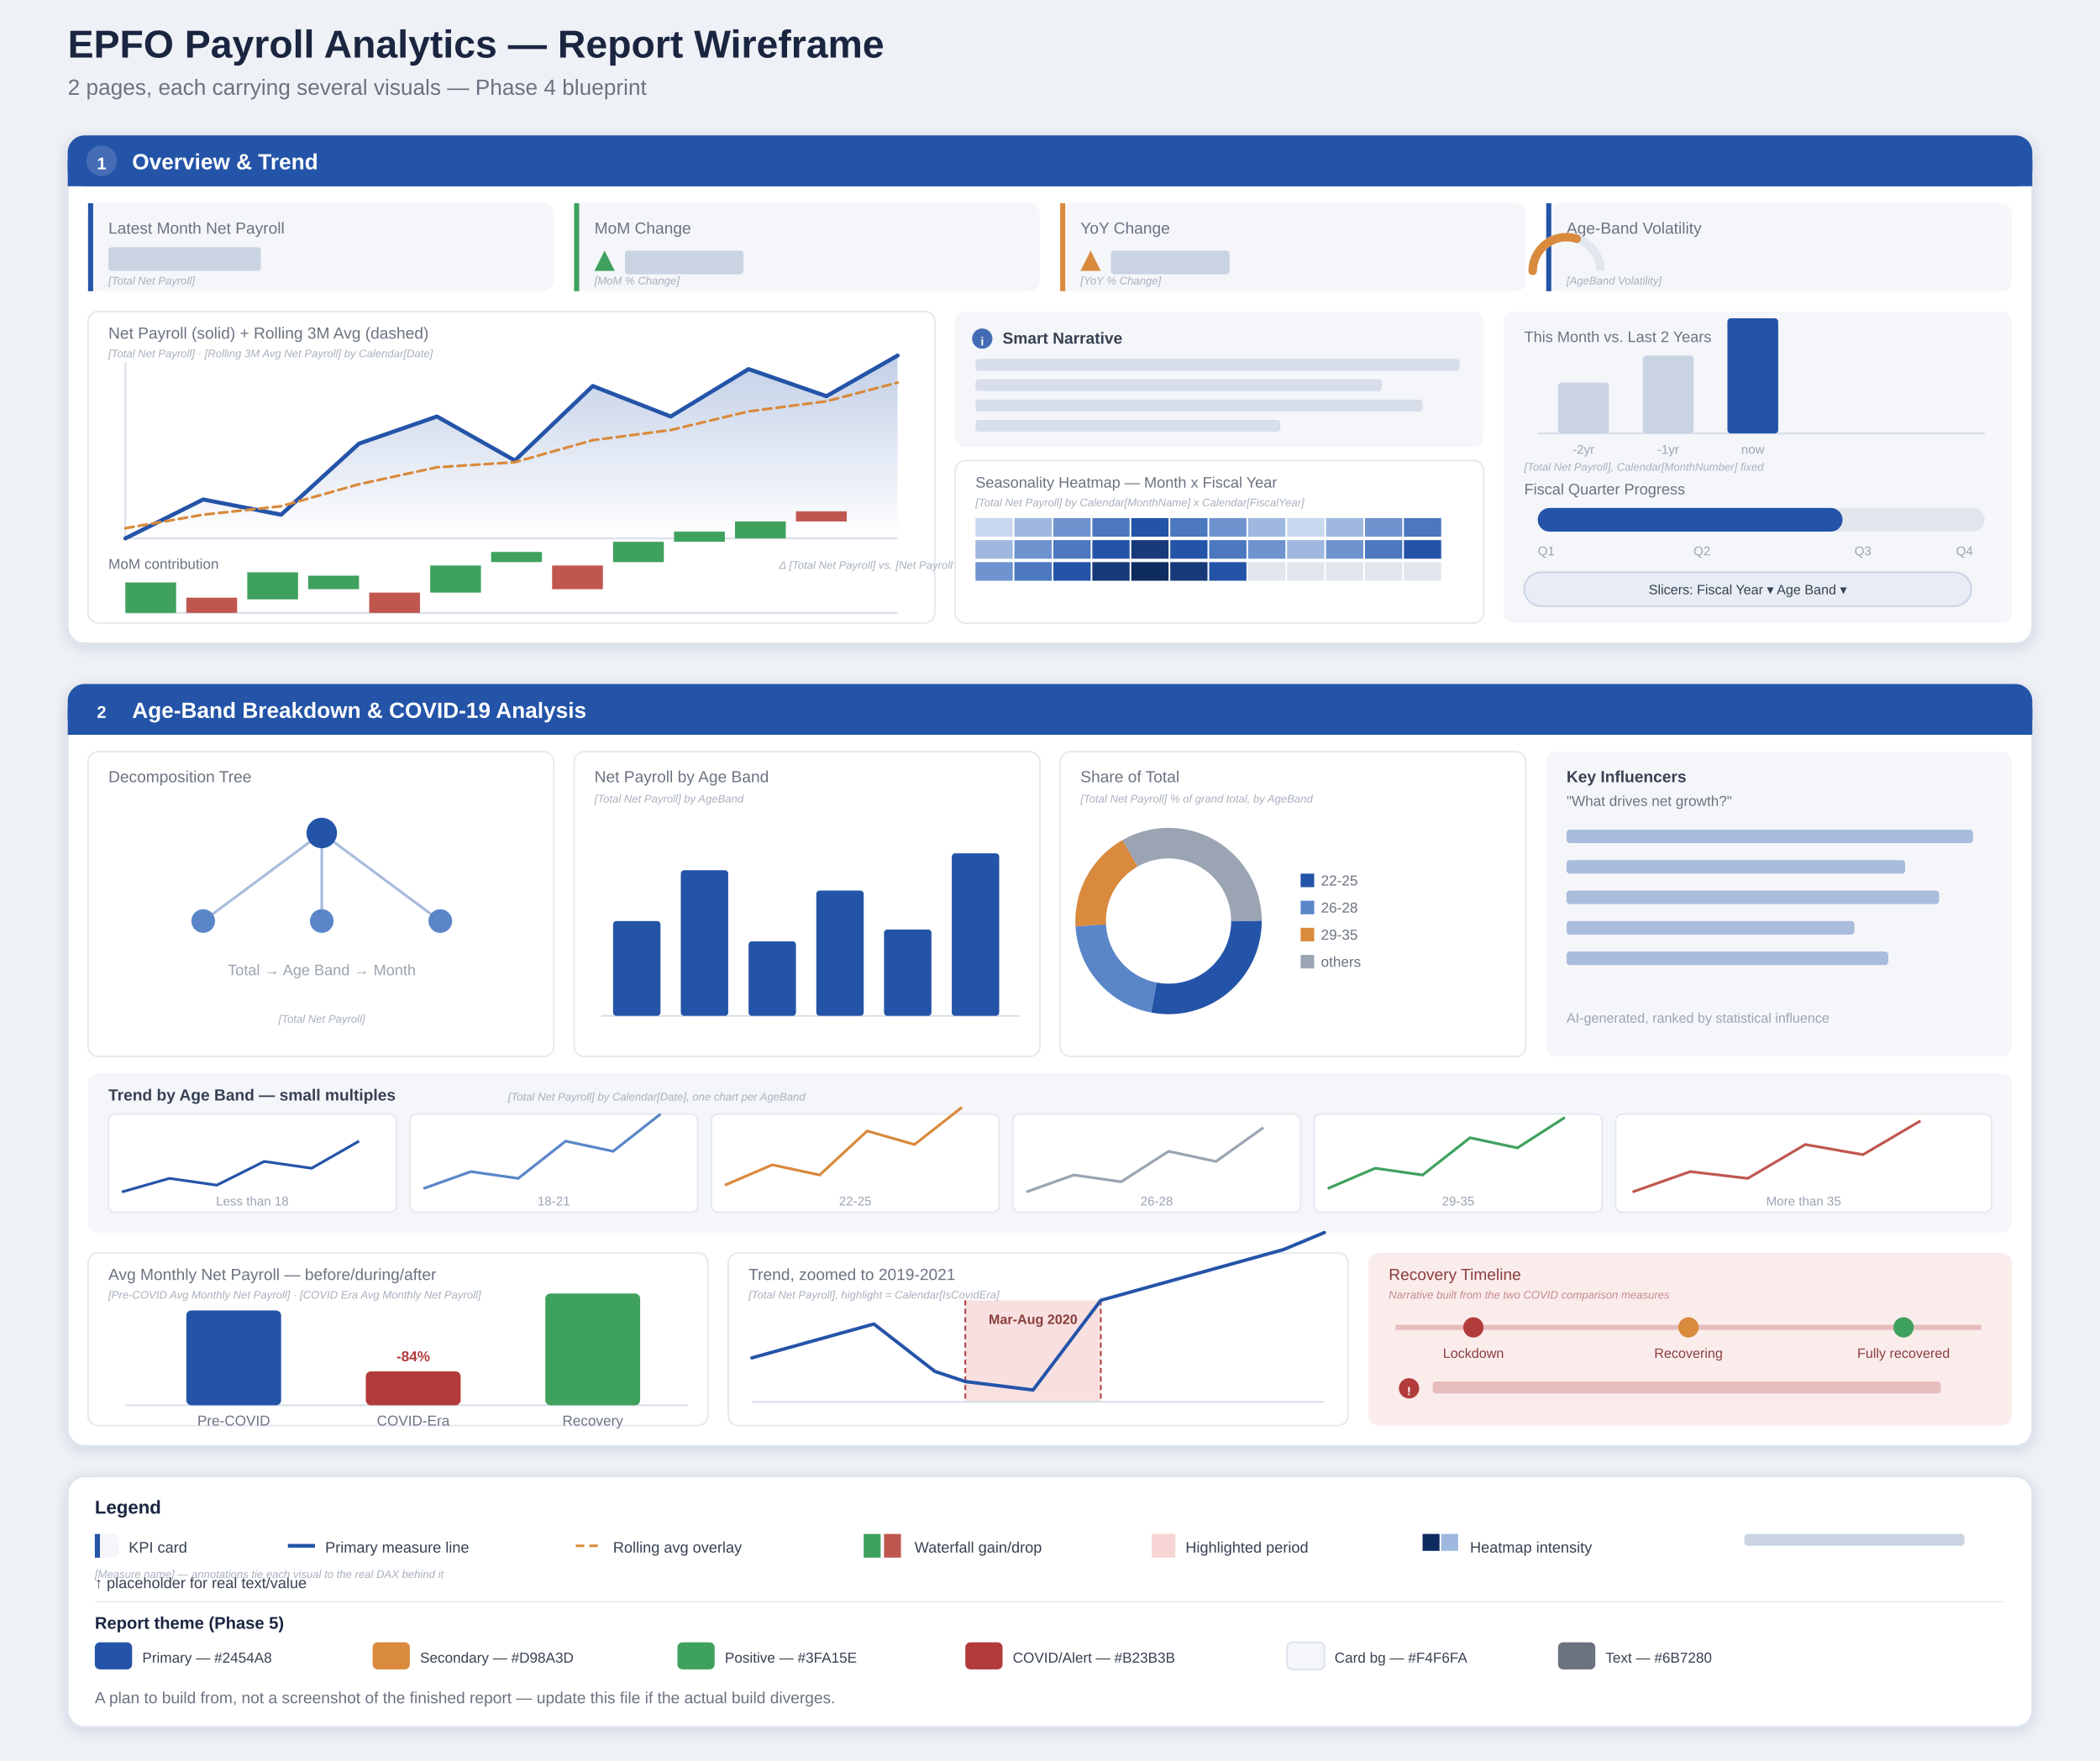
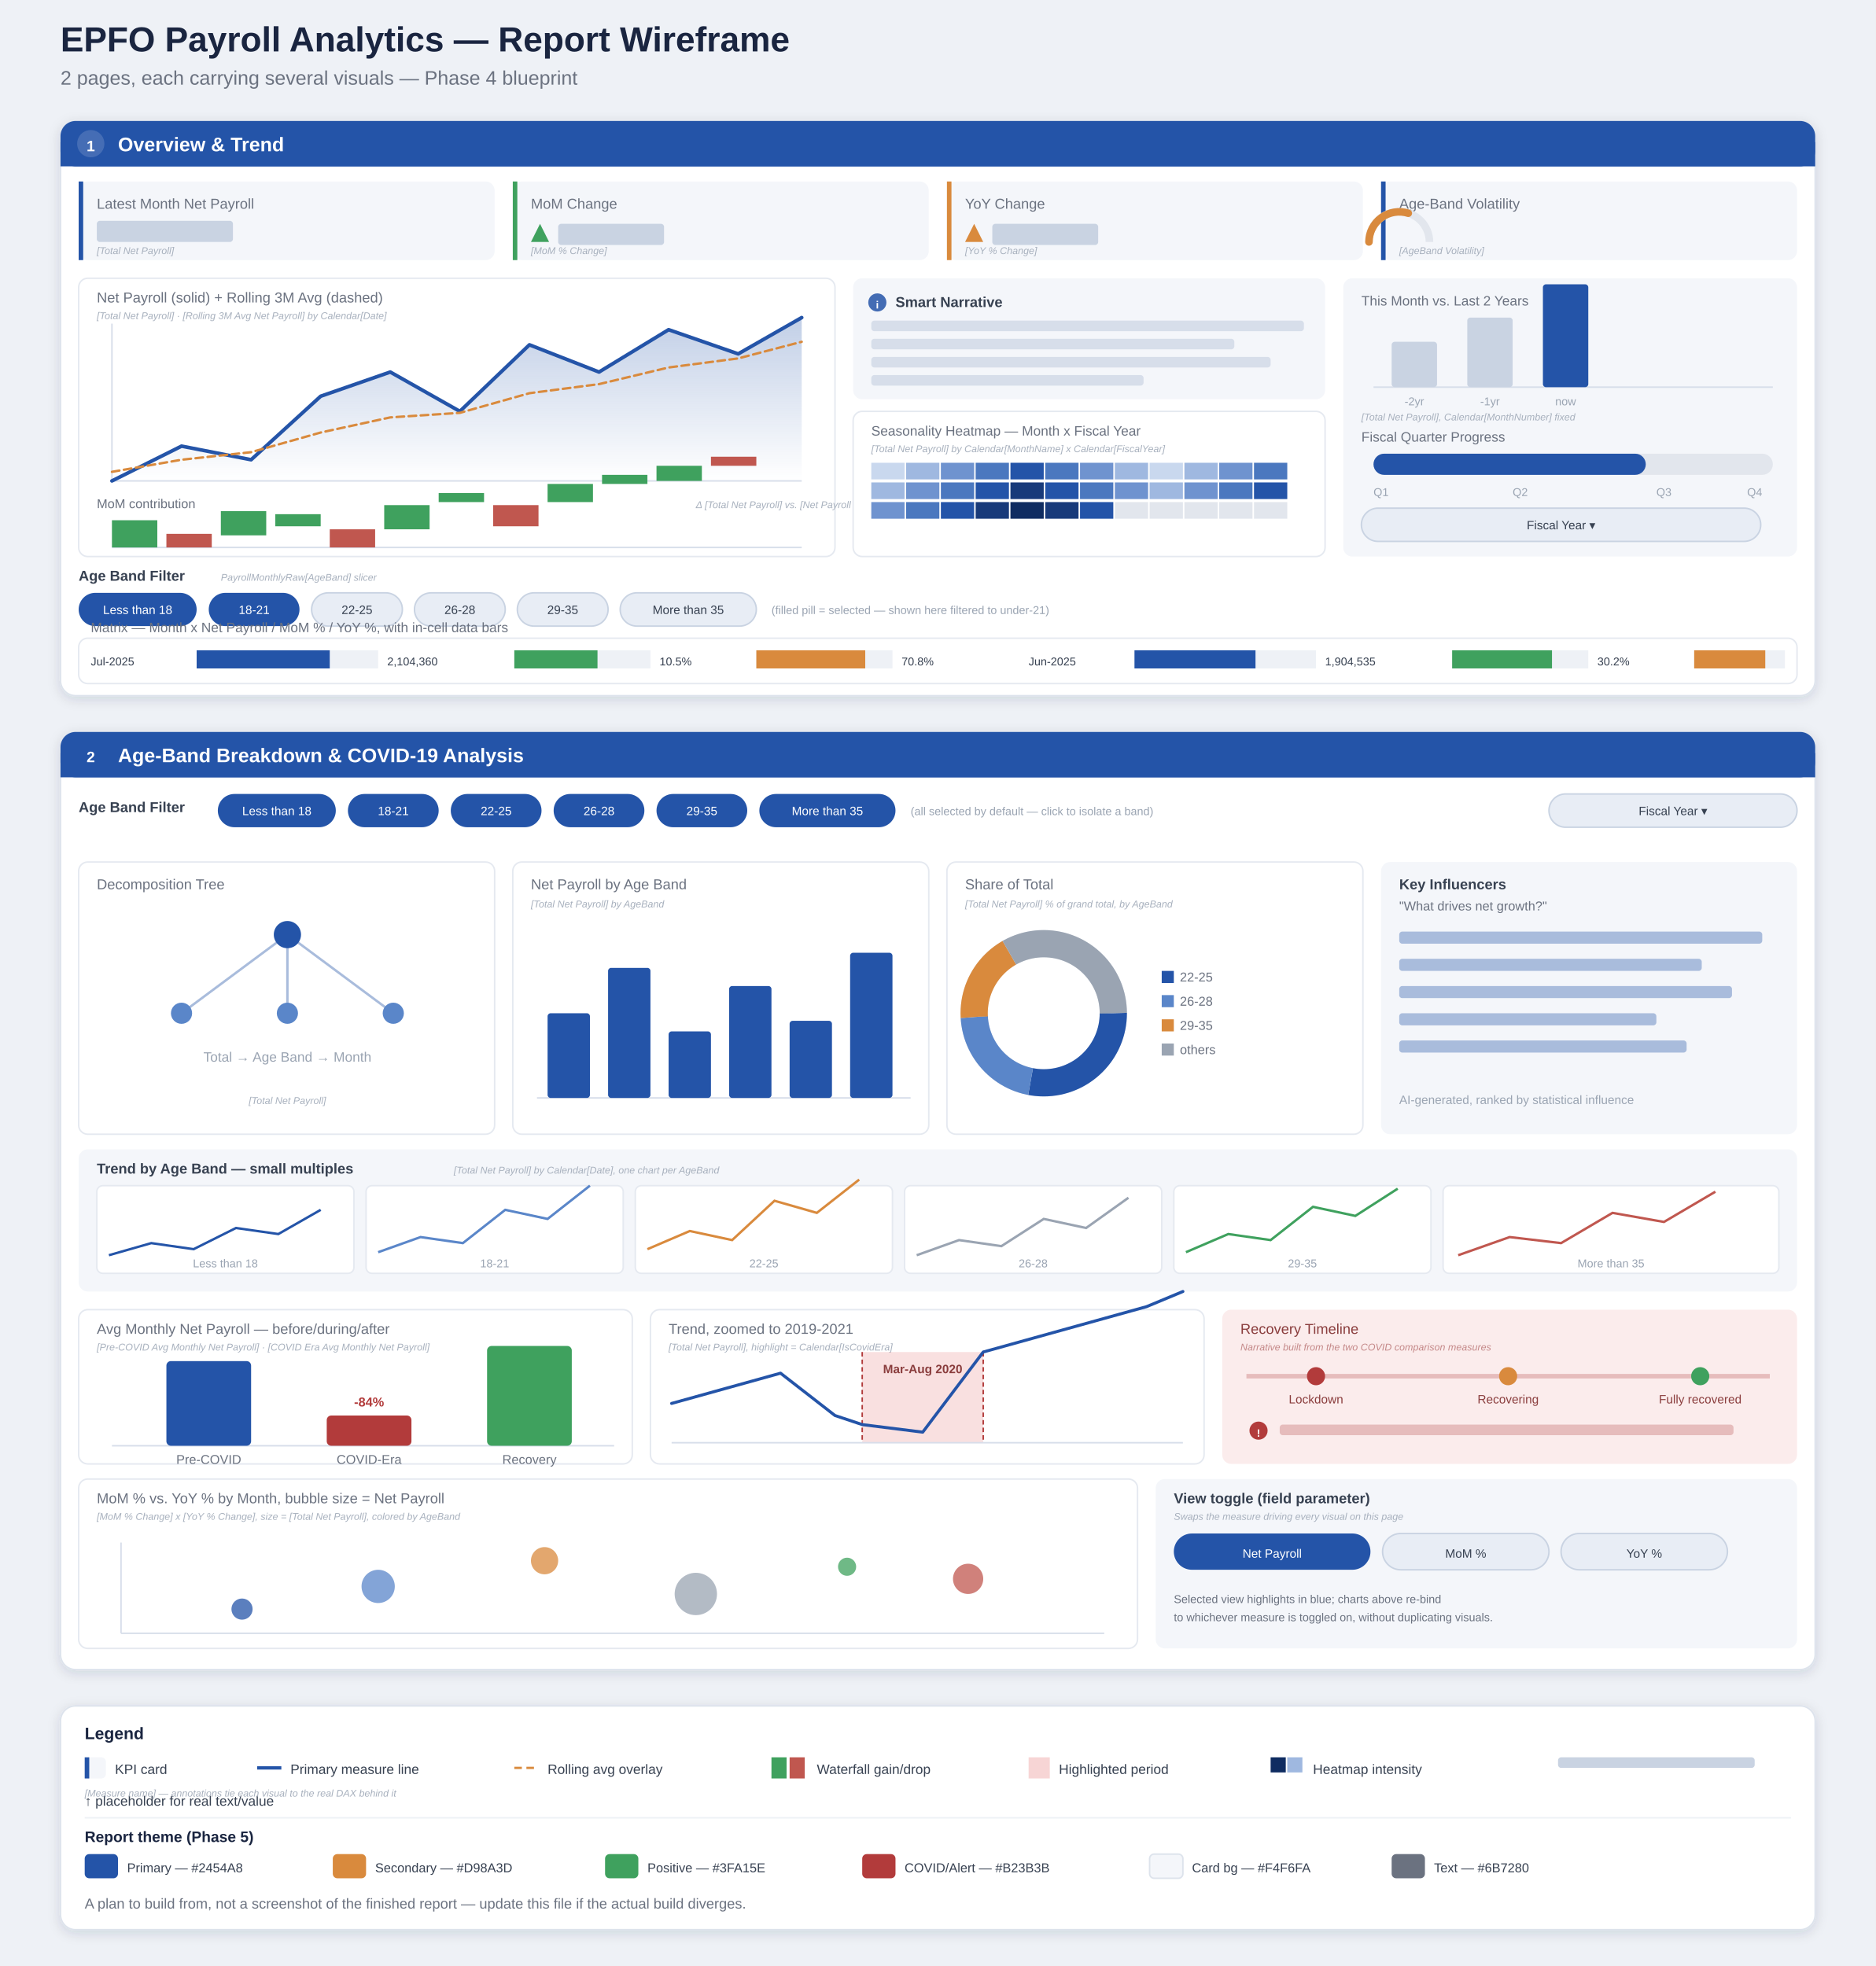
- <svg xmlns="http://www.w3.org/2000/svg" viewBox="0 0 1240 1040" font-family="Segoe UI, Arial, sans-serif">
+ <svg xmlns="http://www.w3.org/2000/svg" viewBox="0 0 1240 1300" font-family="Segoe UI, Arial, sans-serif">
  <defs>
    <filter id="cardShadow" x="-20%" y="-20%" width="140%" height="140%">
      <feDropShadow dx="0" dy="2" stdDeviation="4" flood-color="#1a2540" flood-opacity="0.14" />
    </filter>
    <linearGradient id="areaFill" x1="0" y1="0" x2="0" y2="1">
      <stop offset="0%" stop-color="#2454A8" stop-opacity="0.28" />
      <stop offset="100%" stop-color="#2454A8" stop-opacity="0" />
    </linearGradient>
  </defs>
-   <rect x="0" y="0" width="1240" height="1040" fill="#eef1f6" />
+   <rect x="0" y="0" width="1240" height="1300" fill="#eef1f6" />
  <text x="40" y="34" font-size="23" font-weight="700" fill="#1a2540">EPFO Payroll Analytics — Report Wireframe</text>
  <text x="40" y="56" font-size="13" fill="#6b7280">2 pages, each carrying several visuals — Phase 4 blueprint</text>
  <g transform="translate(40,80)">
-     <rect x="0" y="0" width="1160" height="300" rx="10" fill="#ffffff" stroke="#dde3ec" filter="url(#cardShadow)" />
+     <rect x="0" y="0" width="1160" height="380" rx="10" fill="#ffffff" stroke="#dde3ec" filter="url(#cardShadow)" />
    <rect x="0" y="0" width="1160" height="30" rx="10" fill="#2454A8" />
    <rect x="0" y="14" width="1160" height="16" fill="#2454A8" />
    <circle cx="20" cy="15" r="9" fill="#ffffff" opacity="0.15" />
    <text x="20" y="20" font-size="10" font-weight="700" fill="#ffffff" text-anchor="middle">1</text>
    <text x="38" y="20" font-size="13" font-weight="700" fill="#ffffff">Overview &amp; Trend</text>
    <rect x="12" y="40" width="275" height="52" rx="6" fill="#f4f6fa" />
    <rect x="12" y="40" width="3" height="52" fill="#2454A8" />
    <rect x="299" y="40" width="275" height="52" rx="6" fill="#f4f6fa" />
    <rect x="299" y="40" width="3" height="52" fill="#3fa15e" />
    <rect x="586" y="40" width="275" height="52" rx="6" fill="#f4f6fa" />
    <rect x="586" y="40" width="3" height="52" fill="#d98a3d" />
    <rect x="873" y="40" width="275" height="52" rx="6" fill="#f4f6fa" />
    <rect x="873" y="40" width="3" height="52" fill="#2454A8" />
    <g font-size="9.5" fill="#6b7280">
      <text x="24" y="58">Latest Month Net Payroll</text>
      <text x="24" y="88" font-size="6.5" font-style="italic" fill="#a7b0bd">[Total Net Payroll]</text>
      <rect x="24" y="66" width="90" height="14" rx="2" fill="#c9d3e2" />
      <text x="311" y="58">MoM Change</text>
      <g transform="translate(311,68)">
        <polygon points="0,12 6,0 12,12" fill="#3fa15e" />
      </g>
      <rect x="329" y="68" width="70" height="14" rx="2" fill="#c9d3e2" />
      <text x="311" y="88" font-size="6.5" font-style="italic" fill="#a7b0bd">[MoM % Change]</text>
      <text x="598" y="58">YoY Change</text>
      <g transform="translate(598,68)">
        <polygon points="0,12 6,0 12,12" fill="#d98a3d" />
      </g>
      <rect x="616" y="68" width="70" height="14" rx="2" fill="#c9d3e2" />
      <text x="598" y="88" font-size="6.5" font-style="italic" fill="#a7b0bd">[YoY % Change]</text>
      <text x="885" y="58">Age-Band Volatility</text>
      <text x="885" y="88" font-size="6.5" font-style="italic" fill="#a7b0bd">[AgeBand Volatility]</text>
      <g transform="translate(885,80)">
        <path d="M -20,0 A 20,20 0 0 1 20,0" fill="none" stroke="#e2e6ed" stroke-width="5" />
        <path d="M -20,0 A 20,20 0 0 1 6,-19" fill="none" stroke="#d98a3d" stroke-width="5" stroke-linecap="round" />
      </g>
    </g>
    <rect x="12" y="104" width="500" height="184" rx="6" fill="#ffffff" stroke="#e5e9f0" />
    <text x="24" y="120" font-size="9.5" fill="#6b7280">Net Payroll (solid) + Rolling 3M Avg (dashed)</text>
    <text x="24" y="131" font-size="6.5" font-style="italic" fill="#a7b0bd">[Total Net Payroll] · [Rolling 3M Avg Net Payroll] by Calendar[Date]</text>
    <line x1="34" y1="134" x2="34" y2="238" stroke="#d7deea" />
    <line x1="34" y1="238" x2="490" y2="238" stroke="#d7deea" />
    <polygon points="34,238 80,215 126,224 172,182 218,166 264,192 310,148 356,166 402,138 448,154 490,130 490,238" fill="url(#areaFill)" />
    <polyline points="34,238 80,215 126,224 172,182 218,166 264,192 310,148 356,166 402,138 448,154 490,130" fill="none" stroke="#2454A8" stroke-width="2.4" stroke-linecap="round" stroke-linejoin="round" />
    <polyline points="34,232 80,224 126,219 172,206 218,196 264,193 310,180 356,174 402,163 448,157 490,146" fill="none" stroke="#d98a3d" stroke-width="1.6" stroke-dasharray="5,3" stroke-linecap="round" />
    <text x="24" y="256" font-size="8.5" fill="#6b7280">MoM contribution</text>
    <text x="420" y="256" font-size="6.5" font-style="italic" fill="#a7b0bd">Δ [Total Net Payroll] vs. [Net Payroll PM]</text>
    <line x1="34" y1="282" x2="490" y2="282" stroke="#d7deea" />
    <g>
      <rect x="34" y="264" width="30" height="18" fill="#3fa15e" />
      <rect x="70" y="273" width="30" height="9" fill="#c0574f" />
      <rect x="106" y="258" width="30" height="16" fill="#3fa15e" />
      <rect x="142" y="260" width="30" height="8" fill="#3fa15e" />
      <rect x="178" y="270" width="30" height="12" fill="#c0574f" />
      <rect x="214" y="254" width="30" height="16" fill="#3fa15e" />
      <rect x="250" y="246" width="30" height="6" fill="#3fa15e" />
      <rect x="286" y="254" width="30" height="14" fill="#c0574f" />
      <rect x="322" y="240" width="30" height="12" fill="#3fa15e" />
      <rect x="358" y="234" width="30" height="6" fill="#3fa15e" />
      <rect x="394" y="228" width="30" height="10" fill="#3fa15e" />
      <rect x="430" y="222" width="30" height="6" fill="#c0574f" />
    </g>
    <rect x="524" y="104" width="312" height="80" rx="6" fill="#f4f6fa" />
    <circle cx="540" cy="120" r="6" fill="#2454A8" opacity="0.85" />
    <text x="540" y="124" font-size="7" fill="#ffffff" text-anchor="middle" font-weight="700">i</text>
    <text x="552" y="123" font-size="9.5" fill="#374151" font-weight="600">Smart Narrative</text>
    <rect x="536" y="132" width="286" height="7" rx="2" fill="#d7deea" />
    <rect x="536" y="144" width="240" height="7" rx="2" fill="#d7deea" />
    <rect x="536" y="156" width="264" height="7" rx="2" fill="#d7deea" />
    <rect x="536" y="168" width="180" height="7" rx="2" fill="#d7deea" />
    <rect x="524" y="192" width="312" height="96" rx="6" fill="#ffffff" stroke="#e5e9f0" />
    <text x="536" y="208" font-size="9" fill="#6b7280">Seasonality Heatmap — Month x Fiscal Year</text>
    <text x="536" y="219" font-size="6.5" font-style="italic" fill="#a7b0bd">[Total Net Payroll] by Calendar[MonthName] x Calendar[FiscalYear]</text>
    <g transform="translate(536,226)">
      <rect x="0" y="0" width="22" height="11" fill="#c9d8ee" />
      <rect x="23" y="0" width="22" height="11" fill="#9fb8e0" />
      <rect x="46" y="0" width="22" height="11" fill="#6f93cf" />
      <rect x="69" y="0" width="22" height="11" fill="#4b78bf" />
      <rect x="92" y="0" width="22" height="11" fill="#2454A8" />
      <rect x="115" y="0" width="22" height="11" fill="#4b78bf" />
      <rect x="138" y="0" width="22" height="11" fill="#6f93cf" />
      <rect x="161" y="0" width="22" height="11" fill="#9fb8e0" />
      <rect x="184" y="0" width="22" height="11" fill="#c9d8ee" />
      <rect x="207" y="0" width="22" height="11" fill="#9fb8e0" />
      <rect x="230" y="0" width="22" height="11" fill="#6f93cf" />
      <rect x="253" y="0" width="22" height="11" fill="#4b78bf" />
      <rect x="0" y="13" width="22" height="11" fill="#9fb8e0" />
      <rect x="23" y="13" width="22" height="11" fill="#6f93cf" />
      <rect x="46" y="13" width="22" height="11" fill="#4b78bf" />
      <rect x="69" y="13" width="22" height="11" fill="#2454A8" />
      <rect x="92" y="13" width="22" height="11" fill="#183a7a" />
      <rect x="115" y="13" width="22" height="11" fill="#2454A8" />
      <rect x="138" y="13" width="22" height="11" fill="#4b78bf" />
      <rect x="161" y="13" width="22" height="11" fill="#6f93cf" />
      <rect x="184" y="13" width="22" height="11" fill="#9fb8e0" />
      <rect x="207" y="13" width="22" height="11" fill="#6f93cf" />
      <rect x="230" y="13" width="22" height="11" fill="#4b78bf" />
      <rect x="253" y="13" width="22" height="11" fill="#2454A8" />
      <rect x="0" y="26" width="22" height="11" fill="#6f93cf" />
      <rect x="23" y="26" width="22" height="11" fill="#4b78bf" />
      <rect x="46" y="26" width="22" height="11" fill="#2454A8" />
      <rect x="69" y="26" width="22" height="11" fill="#183a7a" />
      <rect x="92" y="26" width="22" height="11" fill="#0f2c61" />
      <rect x="115" y="26" width="22" height="11" fill="#183a7a" />
      <rect x="138" y="26" width="22" height="11" fill="#2454A8" />
      <rect x="161" y="26" width="22" height="11" fill="#e2e6ed" />
      <rect x="184" y="26" width="22" height="11" fill="#e2e6ed" />
      <rect x="207" y="26" width="22" height="11" fill="#e2e6ed" />
      <rect x="230" y="26" width="22" height="11" fill="#e2e6ed" />
      <rect x="253" y="26" width="22" height="11" fill="#e2e6ed" />
    </g>
    <rect x="848" y="104" width="300" height="184" rx="6" fill="#f4f6fa" />
    <text x="860" y="122" font-size="9" fill="#6b7280">This Month vs. Last 2 Years</text>
    <line x1="868" y1="176" x2="1132" y2="176" stroke="#d7deea" />
    <rect x="880" y="146" width="30" height="30" rx="2" fill="#c9d3e2" />
    <rect x="930" y="130" width="30" height="46" rx="2" fill="#c9d3e2" />
    <rect x="980" y="108" width="30" height="68" rx="2" fill="#2454A8" />
    <text x="895" y="188" font-size="7.5" fill="#9aa4b2" text-anchor="middle">-2yr</text>
    <text x="945" y="188" font-size="7.5" fill="#9aa4b2" text-anchor="middle">-1yr</text>
    <text x="995" y="188" font-size="7.5" fill="#9aa4b2" text-anchor="middle">now</text>
    <text x="860" y="198" font-size="6.5" font-style="italic" fill="#a7b0bd">[Total Net Payroll], Calendar[MonthNumber] fixed</text>
    <text x="860" y="212" font-size="9" fill="#6b7280">Fiscal Quarter Progress</text>
    <rect x="868" y="220" width="264" height="14" rx="7" fill="#e2e6ed" />
    <rect x="868" y="220" width="180" height="14" rx="7" fill="#2454A8" />
    <text x="868" y="248" font-size="7.5" fill="#9aa4b2">Q1</text>
    <text x="960" y="248" font-size="7.5" fill="#9aa4b2">Q2</text>
    <text x="1055" y="248" font-size="7.5" fill="#9aa4b2">Q3</text>
    <text x="1115" y="248" font-size="7.5" fill="#9aa4b2">Q4</text>
-     <rect x="860" y="258" width="264" height="20" rx="10" fill="#e8edf5" stroke="#c9d3e2" />
-     <text x="992" y="271" font-size="8" fill="#374151" text-anchor="middle">Slicers: Fiscal Year ▾  Age Band ▾</text>
+     <rect x="860" y="256" width="264" height="22" rx="11" fill="#e8edf5" stroke="#c9d3e2" />
+     <text x="992" y="270" font-size="8" fill="#374151" text-anchor="middle">Fiscal Year ▾</text>
+     <text x="12" y="304" font-size="9.5" fill="#374151" font-weight="600">Age Band Filter</text>
+     <text x="106" y="304" font-size="6.5" font-style="italic" fill="#a7b0bd">PayrollMonthlyRaw[AgeBand] slicer</text>
+     <g font-size="8">
+       <rect x="12" y="312" width="78" height="22" rx="11" fill="#2454A8" />
+       <text x="51" y="326" fill="#ffffff" text-anchor="middle">Less than 18</text>
+       <rect x="98" y="312" width="60" height="22" rx="11" fill="#2454A8" />
+       <text x="128" y="326" fill="#ffffff" text-anchor="middle">18-21</text>
+       <rect x="166" y="312" width="60" height="22" rx="11" fill="#e8edf5" stroke="#c9d3e2" />
+       <text x="196" y="326" fill="#374151" text-anchor="middle">22-25</text>
+       <rect x="234" y="312" width="60" height="22" rx="11" fill="#e8edf5" stroke="#c9d3e2" />
+       <text x="264" y="326" fill="#374151" text-anchor="middle">26-28</text>
+       <rect x="302" y="312" width="60" height="22" rx="11" fill="#e8edf5" stroke="#c9d3e2" />
+       <text x="332" y="326" fill="#374151" text-anchor="middle">29-35</text>
+       <rect x="370" y="312" width="90" height="22" rx="11" fill="#e8edf5" stroke="#c9d3e2" />
+       <text x="415" y="326" fill="#374151" text-anchor="middle">More than 35</text>
+     </g>
+     <text x="470" y="326" font-size="7.5" fill="#9aa4b2">(filled pill = selected — shown here filtered to under-21)</text>
+     <rect x="12" y="342" width="1136" height="30" rx="6" fill="#ffffff" stroke="#e5e9f0" />
+     <text x="20" y="338" font-size="9" fill="#6b7280">Matrix — Month x Net Payroll / MoM % / YoY %, with in-cell data bars</text>
+     <g font-size="7.5" fill="#374151">
+       <text x="20" y="360">Jul-2025</text>
+       <rect x="90" y="350" width="120" height="12" fill="#eef1f6" />
+       <rect x="90" y="350" width="88" height="12" fill="#2454A8" />
+       <text x="216" y="360">2,104,360</text>
+       <rect x="300" y="350" width="90" height="12" fill="#eef1f6" />
+       <rect x="300" y="350" width="55" height="12" fill="#3fa15e" />
+       <text x="396" y="360">10.5%</text>
+       <rect x="460" y="350" width="90" height="12" fill="#eef1f6" />
+       <rect x="460" y="350" width="72" height="12" fill="#d98a3d" />
+       <text x="556" y="360">70.8%</text>
+       <text x="640" y="360">Jun-2025</text>
+       <rect x="710" y="350" width="120" height="12" fill="#eef1f6" />
+       <rect x="710" y="350" width="80" height="12" fill="#2454A8" />
+       <text x="836" y="360">1,904,535</text>
+       <rect x="920" y="350" width="90" height="12" fill="#eef1f6" />
+       <rect x="920" y="350" width="66" height="12" fill="#3fa15e" />
+       <text x="1016" y="360">30.2%</text>
+       <rect x="1080" y="350" width="60" height="12" fill="#eef1f6" />
+       <rect x="1080" y="350" width="47" height="12" fill="#d98a3d" />
+     </g>
  </g>
-   <g transform="translate(40,404)">
-     <rect x="0" y="0" width="1160" height="450" rx="10" fill="#ffffff" stroke="#dde3ec" filter="url(#cardShadow)" />
+   <g transform="translate(40,484)">
+     <rect x="0" y="0" width="1160" height="620" rx="10" fill="#ffffff" stroke="#dde3ec" filter="url(#cardShadow)" />
    <rect x="0" y="0" width="1160" height="30" rx="10" fill="#2454A8" />
    <rect x="0" y="14" width="1160" height="16" fill="#2454A8" />
    <text x="20" y="20" font-size="10" font-weight="700" fill="#ffffff" text-anchor="middle">2</text>
    <text x="38" y="20" font-size="13" font-weight="700" fill="#ffffff">Age-Band Breakdown &amp; COVID-19 Analysis</text>
-     <rect x="12" y="40" width="275" height="180" rx="6" fill="#ffffff" stroke="#e5e9f0" />
-     <text x="24" y="58" font-size="9.5" fill="#6b7280">Decomposition Tree</text>
-     <g stroke="#a9bcdc" stroke-width="1.6" fill="none">
-       <line x1="150" y1="88" x2="80" y2="140" />
-       <line x1="150" y1="88" x2="150" y2="140" />
-       <line x1="150" y1="88" x2="220" y2="140" />
-     </g>
-     <circle cx="150" cy="88" r="9" fill="#2454A8" />
-     <circle cx="80" cy="140" r="7" fill="#5a86c9" />
-     <circle cx="150" cy="140" r="7" fill="#5a86c9" />
-     <circle cx="220" cy="140" r="7" fill="#5a86c9" />
-     <text x="150" y="172" font-size="9" fill="#9aa4b2" text-anchor="middle">Total → Age Band → Month</text>
-     <text x="150" y="200" font-size="6.5" font-style="italic" fill="#a7b0bd" text-anchor="middle">[Total Net Payroll]</text>
-     <rect x="299" y="40" width="275" height="180" rx="6" fill="#ffffff" stroke="#e5e9f0" />
-     <text x="311" y="58" font-size="9.5" fill="#6b7280">Net Payroll by Age Band</text>
-     <text x="311" y="70" font-size="6.5" font-style="italic" fill="#a7b0bd">[Total Net Payroll] by AgeBand</text>
-     <line x1="315" y1="196" x2="562" y2="196" stroke="#d7deea" />
-     <g fill="#2454A8">
-       <rect x="322" y="140" width="28" height="56" rx="2" />
-       <rect x="362" y="110" width="28" height="86" rx="2" />
-       <rect x="402" y="152" width="28" height="44" rx="2" />
-       <rect x="442" y="122" width="28" height="74" rx="2" />
-       <rect x="482" y="145" width="28" height="51" rx="2" />
-       <rect x="522" y="100" width="28" height="96" rx="2" />
-     </g>
-     <rect x="586" y="40" width="275" height="180" rx="6" fill="#ffffff" stroke="#e5e9f0" />
-     <text x="598" y="58" font-size="9.5" fill="#6b7280">Share of Total</text>
-     <text x="598" y="70" font-size="6.5" font-style="italic" fill="#a7b0bd">[Total Net Payroll] % of grand total, by AgeBand</text>
-     <g transform="translate(650,140)">
-       <circle r="46" fill="none" stroke="#e2e6ed" stroke-width="18" />
-       <circle r="46" fill="none" stroke="#2454A8" stroke-width="18" stroke-dasharray="81 208" />
-       <circle r="46" fill="none" stroke="#5a86c9" stroke-width="18" stroke-dasharray="61 228" stroke-dashoffset="-81" />
-       <circle r="46" fill="none" stroke="#d98a3d" stroke-width="18" stroke-dasharray="51 238" stroke-dashoffset="-142" />
-       <circle r="46" fill="none" stroke="#9aa4b2" stroke-width="18" stroke-dasharray="96 193" stroke-dashoffset="-193" />
-     </g>
-     <g font-size="8.5" fill="#6b7280">
-       <rect x="728" y="112" width="8" height="8" fill="#2454A8" />
-       <text x="740" y="119">22-25</text>
-       <rect x="728" y="128" width="8" height="8" fill="#5a86c9" />
-       <text x="740" y="135">26-28</text>
-       <rect x="728" y="144" width="8" height="8" fill="#d98a3d" />
-       <text x="740" y="151">29-35</text>
-       <rect x="728" y="160" width="8" height="8" fill="#9aa4b2" />
-       <text x="740" y="167">others</text>
-     </g>
-     <rect x="873" y="40" width="275" height="180" rx="6" fill="#f4f6fa" />
-     <text x="885" y="58" font-size="9.5" fill="#374151" font-weight="600">Key Influencers</text>
-     <text x="885" y="72" font-size="8.5" fill="#6b7280">"What drives net growth?"</text>
-     <g fill="#a9bcdc">
-       <rect x="885" y="86" width="240" height="8" rx="2" />
-       <rect x="885" y="104" width="200" height="8" rx="2" />
-       <rect x="885" y="122" width="220" height="8" rx="2" />
-       <rect x="885" y="140" width="170" height="8" rx="2" />
-       <rect x="885" y="158" width="190" height="8" rx="2" />
-     </g>
-     <text x="885" y="200" font-size="8" fill="#9aa4b2">AI-generated, ranked by statistical influence</text>
-     <rect x="12" y="230" width="1136" height="94" rx="6" fill="#f4f6fa" />
-     <text x="24" y="246" font-size="9.5" fill="#374151" font-weight="600">Trend by Age Band — small multiples</text>
-     <text x="260" y="246" font-size="6.5" font-style="italic" fill="#a7b0bd">[Total Net Payroll] by Calendar[Date], one chart per AgeBand</text>
-     <g font-size="7.5" fill="#9aa4b2" text-anchor="middle">
-       <rect x="24" y="254" width="170" height="58" rx="4" fill="#ffffff" stroke="#e5e9f0" />
-       <polyline points="32,300 60,292 88,296 116,282 144,286 172,270" fill="none" stroke="#2454A8" stroke-width="1.6" />
-       <text x="109" y="308">Less than 18</text>
-       <rect x="202" y="254" width="170" height="58" rx="4" fill="#ffffff" stroke="#e5e9f0" />
-       <polyline points="210,298 238,288 266,292 294,270 322,276 350,254" fill="none" stroke="#5a86c9" stroke-width="1.6" />
-       <text x="287" y="308">18-21</text>
-       <rect x="380" y="254" width="170" height="58" rx="4" fill="#ffffff" stroke="#e5e9f0" />
-       <polyline points="388,296 416,284 444,290 472,264 500,272 528,250" fill="none" stroke="#d98a3d" stroke-width="1.6" />
-       <text x="465" y="308">22-25</text>
-       <rect x="558" y="254" width="170" height="58" rx="4" fill="#ffffff" stroke="#e5e9f0" />
-       <polyline points="566,300 594,290 622,294 650,276 678,282 706,262" fill="none" stroke="#9aa4b2" stroke-width="1.6" />
-       <text x="643" y="308">26-28</text>
-       <rect x="736" y="254" width="170" height="58" rx="4" fill="#ffffff" stroke="#e5e9f0" />
-       <polyline points="744,298 772,286 800,290 828,268 856,274 884,256" fill="none" stroke="#3fa15e" stroke-width="1.6" />
-       <text x="821" y="308">29-35</text>
-       <rect x="914" y="254" width="222" height="58" rx="4" fill="#ffffff" stroke="#e5e9f0" />
-       <polyline points="924,300 958,288 992,292 1026,272 1060,278 1094,258" fill="none" stroke="#c0574f" stroke-width="1.6" />
-       <text x="1025" y="308">More than 35</text>
-     </g>
-     <rect x="12" y="336" width="366" height="102" rx="6" fill="#ffffff" stroke="#e5e9f0" />
-     <text x="24" y="352" font-size="9.5" fill="#6b7280">Avg Monthly Net Payroll — before/during/after</text>
-     <text x="24" y="363" font-size="6.5" font-style="italic" fill="#a7b0bd">[Pre-COVID Avg Monthly Net Payroll] · [COVID Era Avg Monthly Net Payroll]</text>
-     <line x1="34" y1="426" x2="366" y2="426" stroke="#d7deea" />
-     <rect x="70" y="370" width="56" height="56" rx="3" fill="#2454A8" />
-     <text x="98" y="438" font-size="8.5" fill="#6b7280" text-anchor="middle">Pre-COVID</text>
-     <rect x="176" y="406" width="56" height="20" rx="3" fill="#b23b3b" />
-     <text x="204" y="438" font-size="8.5" fill="#6b7280" text-anchor="middle">COVID-Era</text>
-     <text x="204" y="400" font-size="8.5" fill="#b23b3b" text-anchor="middle" font-weight="700">-84%</text>
-     <rect x="282" y="360" width="56" height="66" rx="3" fill="#3fa15e" />
-     <text x="310" y="438" font-size="8.5" fill="#6b7280" text-anchor="middle">Recovery</text>
-     <rect x="390" y="336" width="366" height="102" rx="6" fill="#ffffff" stroke="#e5e9f0" />
-     <text x="402" y="352" font-size="9.5" fill="#6b7280">Trend, zoomed to 2019-2021</text>
-     <text x="402" y="363" font-size="6.5" font-style="italic" fill="#a7b0bd">[Total Net Payroll], highlight = Calendar[IsCovidEra]</text>
-     <rect x="530" y="364" width="80" height="60" fill="#e57373" opacity="0.22" />
-     <line x1="530" y1="364" x2="530" y2="424" stroke="#b23b3b" stroke-dasharray="3,2" />
-     <line x1="610" y1="364" x2="610" y2="424" stroke="#b23b3b" stroke-dasharray="3,2" />
-     <text x="570" y="378" font-size="8" fill="#8a3d3d" text-anchor="middle" font-weight="600">Mar-Aug 2020</text>
-     <line x1="404" y1="424" x2="742" y2="424" stroke="#d7deea" />
-     <polyline points="404,398 440,388 476,378 512,406 530,412 570,417 610,364 646,354 682,344 718,334 742,324" fill="none" stroke="#2454A8" stroke-width="2" stroke-linecap="round" stroke-linejoin="round" />
-     <rect x="768" y="336" width="380" height="102" rx="6" fill="#fbecec" />
-     <text x="780" y="352" font-size="9.5" fill="#8a3d3d">Recovery Timeline</text>
-     <text x="780" y="363" font-size="6.5" font-style="italic" fill="#c48888">Narrative built from the two COVID comparison measures</text>
-     <line x1="784" y1="380" x2="1130" y2="380" stroke="#e6bcbc" stroke-width="3" />
-     <circle cx="830" cy="380" r="6" fill="#b23b3b" />
-     <text x="830" y="398" font-size="8" fill="#8a3d3d" text-anchor="middle">Lockdown</text>
-     <circle cx="957" cy="380" r="6" fill="#d98a3d" />
-     <text x="957" y="398" font-size="8" fill="#8a3d3d" text-anchor="middle">Recovering</text>
-     <circle cx="1084" cy="380" r="6" fill="#3fa15e" />
-     <text x="1084" y="398" font-size="8" fill="#8a3d3d" text-anchor="middle">Fully recovered</text>
-     <circle cx="792" cy="416" r="6" fill="#b23b3b" />
-     <text x="792" y="420" font-size="7" fill="#ffffff" text-anchor="middle" font-weight="700">!</text>
-     <rect x="806" y="412" width="300" height="7" rx="2" fill="#e6bcbc" />
+     <text x="12" y="53" font-size="9.5" fill="#374151" font-weight="600">Age Band Filter</text>
+     <g font-size="8">
+       <rect x="104" y="41" width="78" height="22" rx="11" fill="#2454A8" />
+       <text x="143" y="55" fill="#ffffff" text-anchor="middle">Less than 18</text>
+       <rect x="190" y="41" width="60" height="22" rx="11" fill="#2454A8" />
+       <text x="220" y="55" fill="#ffffff" text-anchor="middle">18-21</text>
+       <rect x="258" y="41" width="60" height="22" rx="11" fill="#2454A8" />
+       <text x="288" y="55" fill="#ffffff" text-anchor="middle">22-25</text>
+       <rect x="326" y="41" width="60" height="22" rx="11" fill="#2454A8" />
+       <text x="356" y="55" fill="#ffffff" text-anchor="middle">26-28</text>
+       <rect x="394" y="41" width="60" height="22" rx="11" fill="#2454A8" />
+       <text x="424" y="55" fill="#ffffff" text-anchor="middle">29-35</text>
+       <rect x="462" y="41" width="90" height="22" rx="11" fill="#2454A8" />
+       <text x="507" y="55" fill="#ffffff" text-anchor="middle">More than 35</text>
+     </g>
+     <text x="562" y="55" font-size="7.5" fill="#9aa4b2">(all selected by default — click to isolate a band)</text>
+     <rect x="984" y="41" width="164" height="22" rx="11" fill="#e8edf5" stroke="#c9d3e2" />
+     <text x="1066" y="55" font-size="8" fill="#374151" text-anchor="middle">Fiscal Year ▾</text>
+     <g transform="translate(0,46)">
+       <rect x="12" y="40" width="275" height="180" rx="6" fill="#ffffff" stroke="#e5e9f0" />
+       <text x="24" y="58" font-size="9.5" fill="#6b7280">Decomposition Tree</text>
+       <g stroke="#a9bcdc" stroke-width="1.6" fill="none">
+         <line x1="150" y1="88" x2="80" y2="140" />
+         <line x1="150" y1="88" x2="150" y2="140" />
+         <line x1="150" y1="88" x2="220" y2="140" />
+       </g>
+       <circle cx="150" cy="88" r="9" fill="#2454A8" />
+       <circle cx="80" cy="140" r="7" fill="#5a86c9" />
+       <circle cx="150" cy="140" r="7" fill="#5a86c9" />
+       <circle cx="220" cy="140" r="7" fill="#5a86c9" />
+       <text x="150" y="172" font-size="9" fill="#9aa4b2" text-anchor="middle">Total → Age Band → Month</text>
+       <text x="150" y="200" font-size="6.5" font-style="italic" fill="#a7b0bd" text-anchor="middle">[Total Net Payroll]</text>
+       <rect x="299" y="40" width="275" height="180" rx="6" fill="#ffffff" stroke="#e5e9f0" />
+       <text x="311" y="58" font-size="9.5" fill="#6b7280">Net Payroll by Age Band</text>
+       <text x="311" y="70" font-size="6.5" font-style="italic" fill="#a7b0bd">[Total Net Payroll] by AgeBand</text>
+       <line x1="315" y1="196" x2="562" y2="196" stroke="#d7deea" />
+       <g fill="#2454A8">
+         <rect x="322" y="140" width="28" height="56" rx="2" />
+         <rect x="362" y="110" width="28" height="86" rx="2" />
+         <rect x="402" y="152" width="28" height="44" rx="2" />
+         <rect x="442" y="122" width="28" height="74" rx="2" />
+         <rect x="482" y="145" width="28" height="51" rx="2" />
+         <rect x="522" y="100" width="28" height="96" rx="2" />
+       </g>
+       <rect x="586" y="40" width="275" height="180" rx="6" fill="#ffffff" stroke="#e5e9f0" />
+       <text x="598" y="58" font-size="9.5" fill="#6b7280">Share of Total</text>
+       <text x="598" y="70" font-size="6.5" font-style="italic" fill="#a7b0bd">[Total Net Payroll] % of grand total, by AgeBand</text>
+       <g transform="translate(650,140)">
+         <circle r="46" fill="none" stroke="#e2e6ed" stroke-width="18" />
+         <circle r="46" fill="none" stroke="#2454A8" stroke-width="18" stroke-dasharray="81 208" />
+         <circle r="46" fill="none" stroke="#5a86c9" stroke-width="18" stroke-dasharray="61 228" stroke-dashoffset="-81" />
+         <circle r="46" fill="none" stroke="#d98a3d" stroke-width="18" stroke-dasharray="51 238" stroke-dashoffset="-142" />
+         <circle r="46" fill="none" stroke="#9aa4b2" stroke-width="18" stroke-dasharray="96 193" stroke-dashoffset="-193" />
+       </g>
+       <g font-size="8.5" fill="#6b7280">
+         <rect x="728" y="112" width="8" height="8" fill="#2454A8" />
+         <text x="740" y="119">22-25</text>
+         <rect x="728" y="128" width="8" height="8" fill="#5a86c9" />
+         <text x="740" y="135">26-28</text>
+         <rect x="728" y="144" width="8" height="8" fill="#d98a3d" />
+         <text x="740" y="151">29-35</text>
+         <rect x="728" y="160" width="8" height="8" fill="#9aa4b2" />
+         <text x="740" y="167">others</text>
+       </g>
+       <rect x="873" y="40" width="275" height="180" rx="6" fill="#f4f6fa" />
+       <text x="885" y="58" font-size="9.5" fill="#374151" font-weight="600">Key Influencers</text>
+       <text x="885" y="72" font-size="8.5" fill="#6b7280">"What drives net growth?"</text>
+       <g fill="#a9bcdc">
+         <rect x="885" y="86" width="240" height="8" rx="2" />
+         <rect x="885" y="104" width="200" height="8" rx="2" />
+         <rect x="885" y="122" width="220" height="8" rx="2" />
+         <rect x="885" y="140" width="170" height="8" rx="2" />
+         <rect x="885" y="158" width="190" height="8" rx="2" />
+       </g>
+       <text x="885" y="200" font-size="8" fill="#9aa4b2">AI-generated, ranked by statistical influence</text>
+       <rect x="12" y="230" width="1136" height="94" rx="6" fill="#f4f6fa" />
+       <text x="24" y="246" font-size="9.5" fill="#374151" font-weight="600">Trend by Age Band — small multiples</text>
+       <text x="260" y="246" font-size="6.5" font-style="italic" fill="#a7b0bd">[Total Net Payroll] by Calendar[Date], one chart per AgeBand</text>
+       <g font-size="7.5" fill="#9aa4b2" text-anchor="middle">
+         <rect x="24" y="254" width="170" height="58" rx="4" fill="#ffffff" stroke="#e5e9f0" />
+         <polyline points="32,300 60,292 88,296 116,282 144,286 172,270" fill="none" stroke="#2454A8" stroke-width="1.6" />
+         <text x="109" y="308">Less than 18</text>
+         <rect x="202" y="254" width="170" height="58" rx="4" fill="#ffffff" stroke="#e5e9f0" />
+         <polyline points="210,298 238,288 266,292 294,270 322,276 350,254" fill="none" stroke="#5a86c9" stroke-width="1.6" />
+         <text x="287" y="308">18-21</text>
+         <rect x="380" y="254" width="170" height="58" rx="4" fill="#ffffff" stroke="#e5e9f0" />
+         <polyline points="388,296 416,284 444,290 472,264 500,272 528,250" fill="none" stroke="#d98a3d" stroke-width="1.6" />
+         <text x="465" y="308">22-25</text>
+         <rect x="558" y="254" width="170" height="58" rx="4" fill="#ffffff" stroke="#e5e9f0" />
+         <polyline points="566,300 594,290 622,294 650,276 678,282 706,262" fill="none" stroke="#9aa4b2" stroke-width="1.6" />
+         <text x="643" y="308">26-28</text>
+         <rect x="736" y="254" width="170" height="58" rx="4" fill="#ffffff" stroke="#e5e9f0" />
+         <polyline points="744,298 772,286 800,290 828,268 856,274 884,256" fill="none" stroke="#3fa15e" stroke-width="1.6" />
+         <text x="821" y="308">29-35</text>
+         <rect x="914" y="254" width="222" height="58" rx="4" fill="#ffffff" stroke="#e5e9f0" />
+         <polyline points="924,300 958,288 992,292 1026,272 1060,278 1094,258" fill="none" stroke="#c0574f" stroke-width="1.6" />
+         <text x="1025" y="308">More than 35</text>
+       </g>
+       <rect x="12" y="336" width="366" height="102" rx="6" fill="#ffffff" stroke="#e5e9f0" />
+       <text x="24" y="352" font-size="9.5" fill="#6b7280">Avg Monthly Net Payroll — before/during/after</text>
+       <text x="24" y="363" font-size="6.5" font-style="italic" fill="#a7b0bd">[Pre-COVID Avg Monthly Net Payroll] · [COVID Era Avg Monthly Net Payroll]</text>
+       <line x1="34" y1="426" x2="366" y2="426" stroke="#d7deea" />
+       <rect x="70" y="370" width="56" height="56" rx="3" fill="#2454A8" />
+       <text x="98" y="438" font-size="8.5" fill="#6b7280" text-anchor="middle">Pre-COVID</text>
+       <rect x="176" y="406" width="56" height="20" rx="3" fill="#b23b3b" />
+       <text x="204" y="438" font-size="8.5" fill="#6b7280" text-anchor="middle">COVID-Era</text>
+       <text x="204" y="400" font-size="8.5" fill="#b23b3b" text-anchor="middle" font-weight="700">-84%</text>
+       <rect x="282" y="360" width="56" height="66" rx="3" fill="#3fa15e" />
+       <text x="310" y="438" font-size="8.5" fill="#6b7280" text-anchor="middle">Recovery</text>
+       <rect x="390" y="336" width="366" height="102" rx="6" fill="#ffffff" stroke="#e5e9f0" />
+       <text x="402" y="352" font-size="9.5" fill="#6b7280">Trend, zoomed to 2019-2021</text>
+       <text x="402" y="363" font-size="6.5" font-style="italic" fill="#a7b0bd">[Total Net Payroll], highlight = Calendar[IsCovidEra]</text>
+       <rect x="530" y="364" width="80" height="60" fill="#e57373" opacity="0.22" />
+       <line x1="530" y1="364" x2="530" y2="424" stroke="#b23b3b" stroke-dasharray="3,2" />
+       <line x1="610" y1="364" x2="610" y2="424" stroke="#b23b3b" stroke-dasharray="3,2" />
+       <text x="570" y="378" font-size="8" fill="#8a3d3d" text-anchor="middle" font-weight="600">Mar-Aug 2020</text>
+       <line x1="404" y1="424" x2="742" y2="424" stroke="#d7deea" />
+       <polyline points="404,398 440,388 476,378 512,406 530,412 570,417 610,364 646,354 682,344 718,334 742,324" fill="none" stroke="#2454A8" stroke-width="2" stroke-linecap="round" stroke-linejoin="round" />
+       <rect x="768" y="336" width="380" height="102" rx="6" fill="#fbecec" />
+       <text x="780" y="352" font-size="9.5" fill="#8a3d3d">Recovery Timeline</text>
+       <text x="780" y="363" font-size="6.5" font-style="italic" fill="#c48888">Narrative built from the two COVID comparison measures</text>
+       <line x1="784" y1="380" x2="1130" y2="380" stroke="#e6bcbc" stroke-width="3" />
+       <circle cx="830" cy="380" r="6" fill="#b23b3b" />
+       <text x="830" y="398" font-size="8" fill="#8a3d3d" text-anchor="middle">Lockdown</text>
+       <circle cx="957" cy="380" r="6" fill="#d98a3d" />
+       <text x="957" y="398" font-size="8" fill="#8a3d3d" text-anchor="middle">Recovering</text>
+       <circle cx="1084" cy="380" r="6" fill="#3fa15e" />
+       <text x="1084" y="398" font-size="8" fill="#8a3d3d" text-anchor="middle">Fully recovered</text>
+       <circle cx="792" cy="416" r="6" fill="#b23b3b" />
+       <text x="792" y="420" font-size="7" fill="#ffffff" text-anchor="middle" font-weight="700">!</text>
+       <rect x="806" y="412" width="300" height="7" rx="2" fill="#e6bcbc" />
+     </g>
+     <rect x="12" y="494" width="700" height="112" rx="6" fill="#ffffff" stroke="#e5e9f0" />
+     <text x="24" y="510" font-size="9.5" fill="#6b7280">MoM % vs. YoY % by Month, bubble size = Net Payroll</text>
+     <text x="24" y="521" font-size="6.5" font-style="italic" fill="#a7b0bd">[MoM % Change] x [YoY % Change], size = [Total Net Payroll], colored by AgeBand</text>
+     <line x1="40" y1="536" x2="40" y2="596" stroke="#d7deea" />
+     <line x1="40" y1="596" x2="690" y2="596" stroke="#d7deea" />
+     <circle cx="120" cy="580" r="7" fill="#2454A8" opacity="0.75" />
+     <circle cx="210" cy="565" r="11" fill="#5a86c9" opacity="0.75" />
+     <circle cx="320" cy="548" r="9" fill="#d98a3d" opacity="0.75" />
+     <circle cx="420" cy="570" r="14" fill="#9aa4b2" opacity="0.75" />
+     <circle cx="520" cy="552" r="6" fill="#3fa15e" opacity="0.75" />
+     <circle cx="600" cy="560" r="10" fill="#c0574f" opacity="0.75" />
+     <rect x="724" y="494" width="424" height="112" rx="6" fill="#f4f6fa" />
+     <text x="736" y="510" font-size="9.5" fill="#374151" font-weight="600">View toggle (field parameter)</text>
+     <text x="736" y="521" font-size="6.5" font-style="italic" fill="#a7b0bd">Swaps the measure driving every visual on this page</text>
+     <rect x="736" y="530" width="130" height="24" rx="12" fill="#2454A8" />
+     <text x="801" y="546" font-size="8" fill="#ffffff" text-anchor="middle">Net Payroll</text>
+     <rect x="874" y="530" width="110" height="24" rx="12" fill="#e8edf5" stroke="#c9d3e2" />
+     <text x="929" y="546" font-size="8" fill="#374151" text-anchor="middle">MoM %</text>
+     <rect x="992" y="530" width="110" height="24" rx="12" fill="#e8edf5" stroke="#c9d3e2" />
+     <text x="1047" y="546" font-size="8" fill="#374151" text-anchor="middle">YoY %</text>
+     <text x="736" y="576" font-size="7.5" fill="#6b7280">Selected view highlights in blue; charts above re-bind</text>
+     <text x="736" y="588" font-size="7.5" fill="#6b7280">to whichever measure is toggled on, without duplicating visuals.</text>
  </g>
-   <g transform="translate(40,872)">
+   <g transform="translate(40,1128)">
    <rect x="0" y="0" width="1160" height="148" rx="10" fill="#ffffff" stroke="#dde3ec" filter="url(#cardShadow)" />
    <text x="16" y="22" font-size="11" font-weight="700" fill="#1a2540">Legend</text>
    <g font-size="9" fill="#374151">
      <rect x="16" y="34" width="14" height="14" rx="3" fill="#f4f6fa" />
      <rect x="16" y="34" width="3" height="14" fill="#2454A8" />
      <text x="36" y="45">KPI card</text>
      <line x1="130" y1="41" x2="146" y2="41" stroke="#2454A8" stroke-width="2.2" />
      <text x="152" y="45">Primary measure line</text>
      <line x1="300" y1="41" x2="316" y2="41" stroke="#d98a3d" stroke-width="1.5" stroke-dasharray="5,3" />
      <text x="322" y="45">Rolling avg overlay</text>
      <rect x="470" y="34" width="10" height="14" fill="#3fa15e" />
      <rect x="482" y="34" width="10" height="14" fill="#c0574f" />
      <text x="500" y="45">Waterfall gain/drop</text>
      <rect x="640" y="34" width="14" height="14" fill="#e57373" opacity="0.3" />
      <text x="660" y="45">Highlighted period</text>
      <rect x="800" y="34" width="10" height="10" fill="#0f2c61" />
      <rect x="811" y="34" width="10" height="10" fill="#9fb8e0" />
      <text x="828" y="45">Heatmap intensity</text>
      <rect x="990" y="34" width="130" height="7" rx="2" fill="#c9d3e2" />
      <text x="16" y="66" font-size="9">↑ placeholder for real text/value</text>
      <text x="16" y="60" font-size="6.5" font-style="italic" fill="#a7b0bd">[Measure name] — annotations tie each visual to the real DAX behind it</text>
    </g>
    <line x1="16" y1="74" x2="1144" y2="74" stroke="#eef1f6" />
    <text x="16" y="90" font-size="10" font-weight="700" fill="#1a2540">Report theme (Phase 5)</text>
    <g font-size="8.5" fill="#374151">
      <rect x="16" y="98" width="22" height="16" rx="3" fill="#2454A8" />
      <text x="44" y="110">Primary — #2454A8</text>
      <rect x="180" y="98" width="22" height="16" rx="3" fill="#d98a3d" />
      <text x="208" y="110">Secondary — #D98A3D</text>
      <rect x="360" y="98" width="22" height="16" rx="3" fill="#3fa15e" />
      <text x="388" y="110">Positive — #3FA15E</text>
      <rect x="530" y="98" width="22" height="16" rx="3" fill="#b23b3b" />
      <text x="558" y="110">COVID/Alert — #B23B3B</text>
      <rect x="720" y="98" width="22" height="16" rx="3" fill="#f4f6fa" stroke="#dde3ec" />
      <text x="748" y="110">Card bg — #F4F6FA</text>
      <rect x="880" y="98" width="22" height="16" rx="3" fill="#6b7280" />
      <text x="908" y="110">Text — #6B7280</text>
    </g>
    <text x="16" y="134" font-size="9.5" fill="#6b7280">A plan to build from, not a screenshot of the finished report — update this file if the actual build diverges.</text>
  </g>
</svg>
